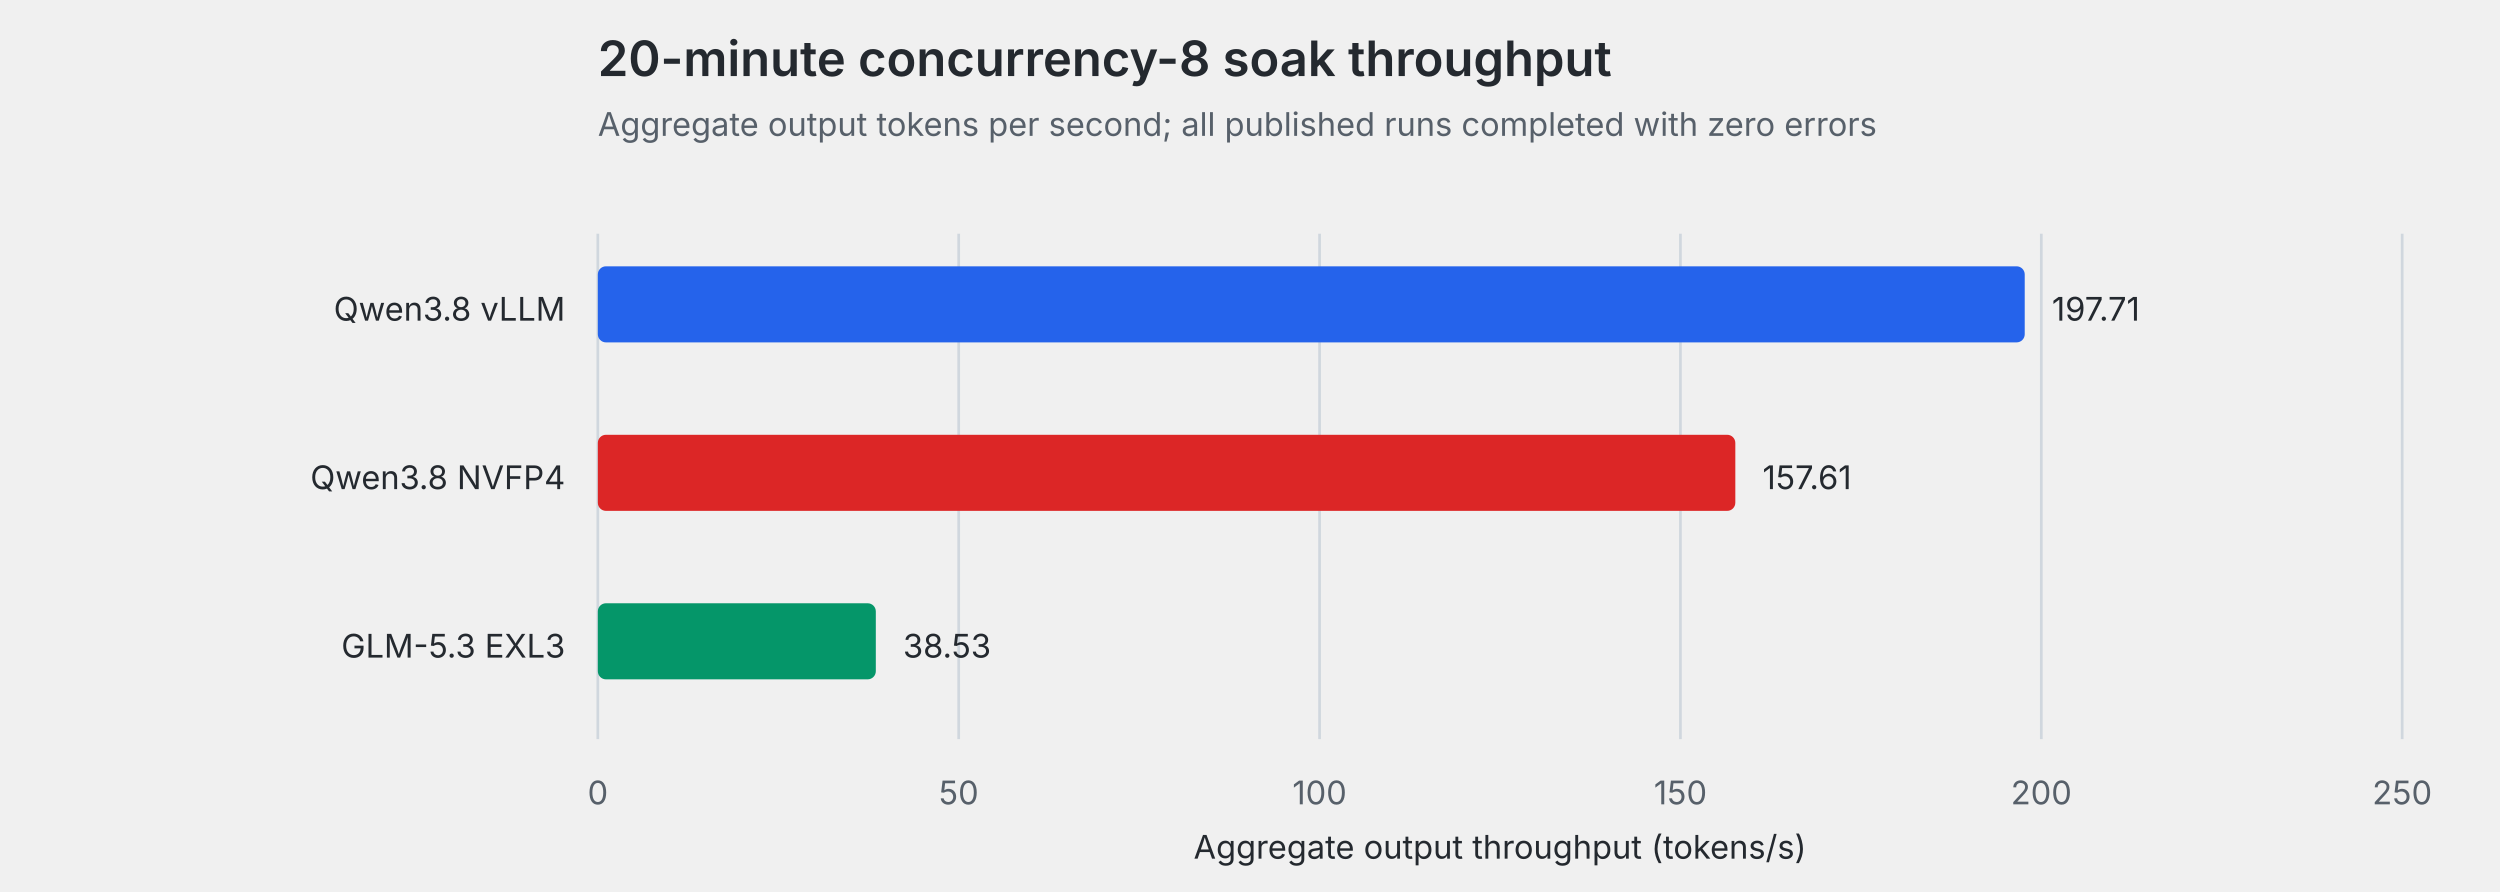
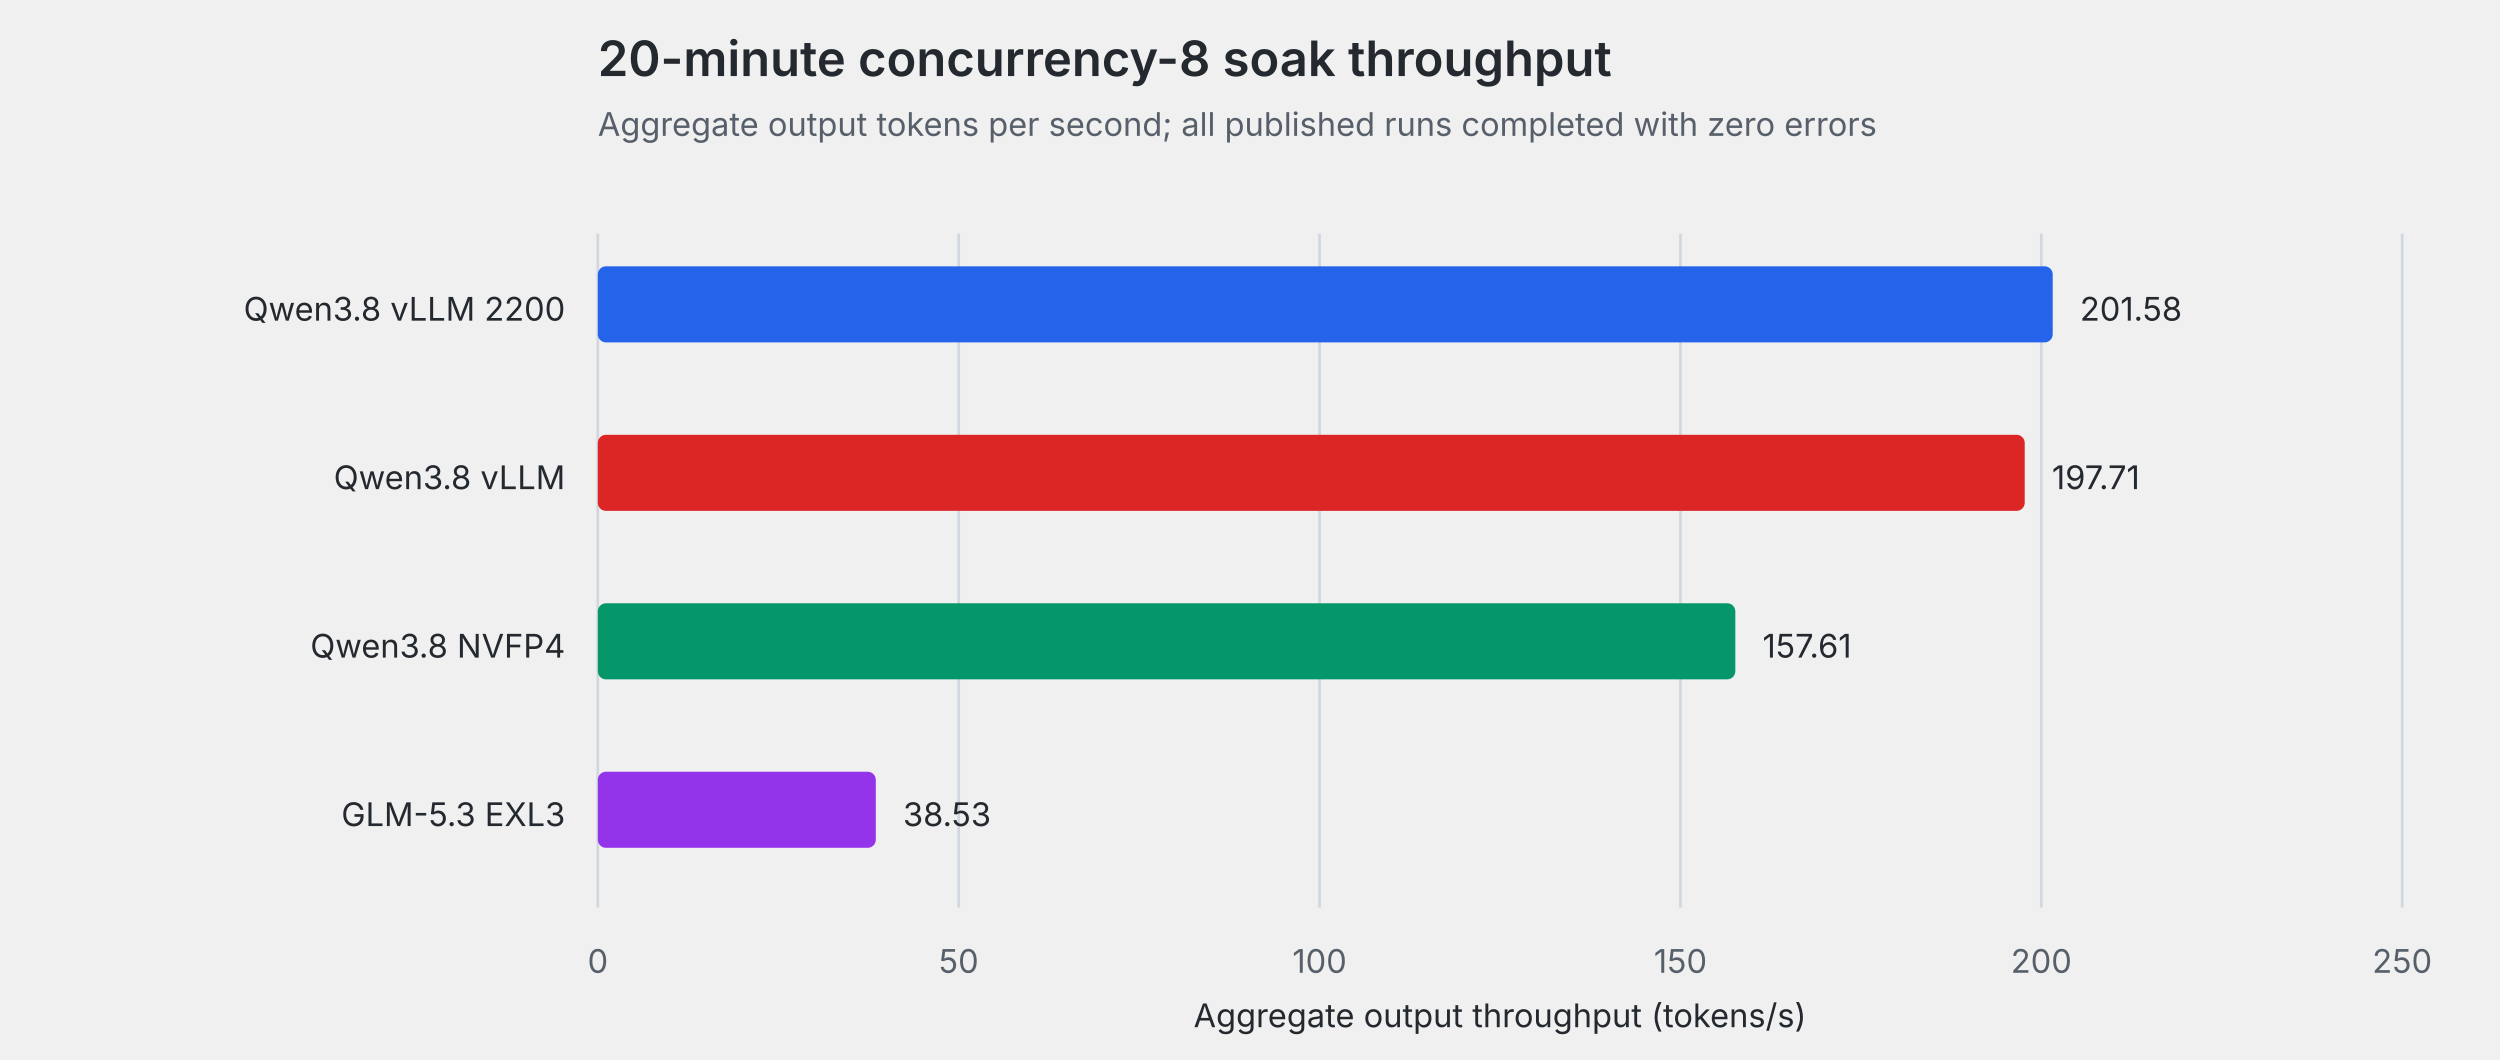
- <svg xmlns="http://www.w3.org/2000/svg" width="920" height="328" viewBox="0 0 920 328" role="img" aria-labelledby="title desc">
+ <svg xmlns="http://www.w3.org/2000/svg" width="920" height="390" viewBox="0 0 920 390" role="img" aria-labelledby="title desc">
  <style>
    :root { color-scheme: light dark; }
    text { font-family: ui-sans-serif, system-ui, -apple-system, BlinkMacSystemFont, "Segoe UI", sans-serif; fill: #24292f; font-size: 12px; }
    .title { font-size: 18px; font-weight: 600; }
    .subtitle, .tick { fill: #57606a; }
    .grid { stroke: #d0d7de; stroke-width: 1; }
    .axis { stroke: #8c959f; stroke-width: 1; }
    .series { fill: none; stroke-width: 3; stroke-linejoin: round; stroke-linecap: round; }
    .marker { stroke: #ffffff; stroke-width: 2; }
    @media (prefers-color-scheme: dark) {
      text { fill: #f0f6fc; }
      .subtitle, .tick { fill: #8c959f; }
      .grid { stroke: #30363d; }
      .axis { stroke: #6e7681; }
      .marker { stroke: #0d1117; }
    }
  </style>
  <text class="title" x="220" y="28">20-minute concurrency-8 soak throughput</text>
  <text class="subtitle" x="220" y="50">Aggregate output tokens per second; all published runs completed with zero errors</text>
-   <line class="grid" x1="220.0" y1="86" x2="220.0" y2="272" />
-   <text class="tick" x="220.0" y="296" text-anchor="middle">0</text>
-   <line class="grid" x1="352.8" y1="86" x2="352.8" y2="272" />
-   <text class="tick" x="352.8" y="296" text-anchor="middle">50</text>
-   <line class="grid" x1="485.6" y1="86" x2="485.6" y2="272" />
-   <text class="tick" x="485.6" y="296" text-anchor="middle">100</text>
-   <line class="grid" x1="618.4" y1="86" x2="618.4" y2="272" />
-   <text class="tick" x="618.4" y="296" text-anchor="middle">150</text>
-   <line class="grid" x1="751.2" y1="86" x2="751.2" y2="272" />
-   <text class="tick" x="751.2" y="296" text-anchor="middle">200</text>
-   <line class="grid" x1="884.0" y1="86" x2="884.0" y2="272" />
-   <text class="tick" x="884.0" y="296" text-anchor="middle">250</text>
-   <text x="208" y="118" text-anchor="end">Qwen3.8 vLLM</text>
-   <rect x="220" y="98" width="525.1" height="28" rx="3" fill="#2563eb" />
-   <text x="755.1" y="118">197.71</text>
-   <text x="208" y="180" text-anchor="end">Qwen3.8 NVFP4</text>
-   <rect x="220" y="160" width="418.6" height="28" rx="3" fill="#dc2626" />
-   <text x="648.6" y="180">157.61</text>
-   <text x="208" y="242" text-anchor="end">GLM-5.3 EXL3</text>
-   <rect x="220" y="222" width="102.3" height="28" rx="3" fill="#059669" />
-   <text x="332.3" y="242">38.53</text>
-   <text x="552.0" y="316" text-anchor="middle">Aggregate output throughput (tokens/s)</text>
+   <line class="grid" x1="220.0" y1="86" x2="220.0" y2="334" />
+   <text class="tick" x="220.0" y="358" text-anchor="middle">0</text>
+   <line class="grid" x1="352.8" y1="86" x2="352.8" y2="334" />
+   <text class="tick" x="352.8" y="358" text-anchor="middle">50</text>
+   <line class="grid" x1="485.6" y1="86" x2="485.6" y2="334" />
+   <text class="tick" x="485.6" y="358" text-anchor="middle">100</text>
+   <line class="grid" x1="618.4" y1="86" x2="618.4" y2="334" />
+   <text class="tick" x="618.4" y="358" text-anchor="middle">150</text>
+   <line class="grid" x1="751.2" y1="86" x2="751.2" y2="334" />
+   <text class="tick" x="751.2" y="358" text-anchor="middle">200</text>
+   <line class="grid" x1="884.0" y1="86" x2="884.0" y2="334" />
+   <text class="tick" x="884.0" y="358" text-anchor="middle">250</text>
+   <text x="208" y="118" text-anchor="end">Qwen3.8 vLLM 2200</text>
+   <rect x="220" y="98" width="535.4" height="28" rx="3" fill="#2563eb" />
+   <text x="765.4" y="118">201.58</text>
+   <text x="208" y="180" text-anchor="end">Qwen3.8 vLLM</text>
+   <rect x="220" y="160" width="525.1" height="28" rx="3" fill="#dc2626" />
+   <text x="755.1" y="180">197.71</text>
+   <text x="208" y="242" text-anchor="end">Qwen3.8 NVFP4</text>
+   <rect x="220" y="222" width="418.6" height="28" rx="3" fill="#059669" />
+   <text x="648.6" y="242">157.61</text>
+   <text x="208" y="304" text-anchor="end">GLM-5.3 EXL3</text>
+   <rect x="220" y="284" width="102.3" height="28" rx="3" fill="#9333ea" />
+   <text x="332.3" y="304">38.53</text>
+   <text x="552.0" y="378" text-anchor="middle">Aggregate output throughput (tokens/s)</text>
</svg>
